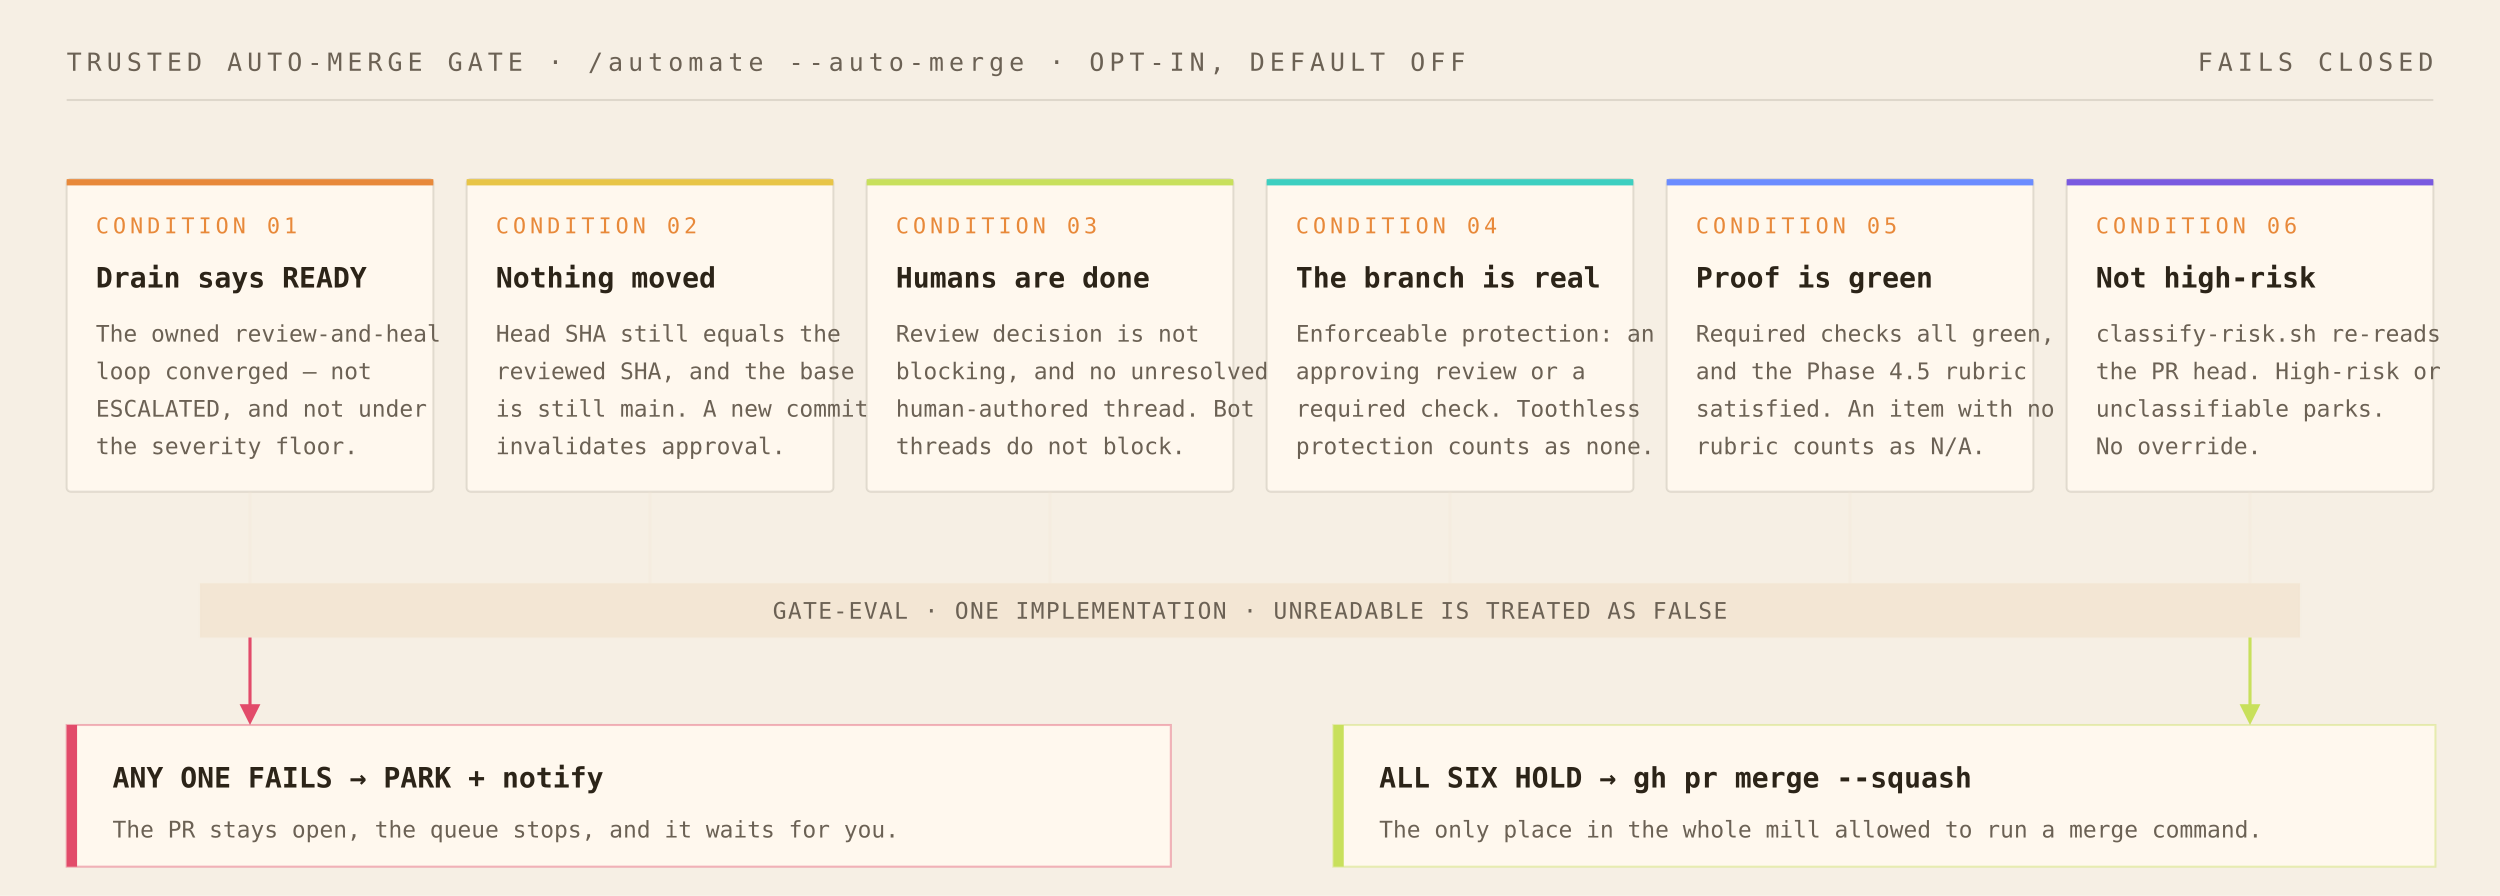
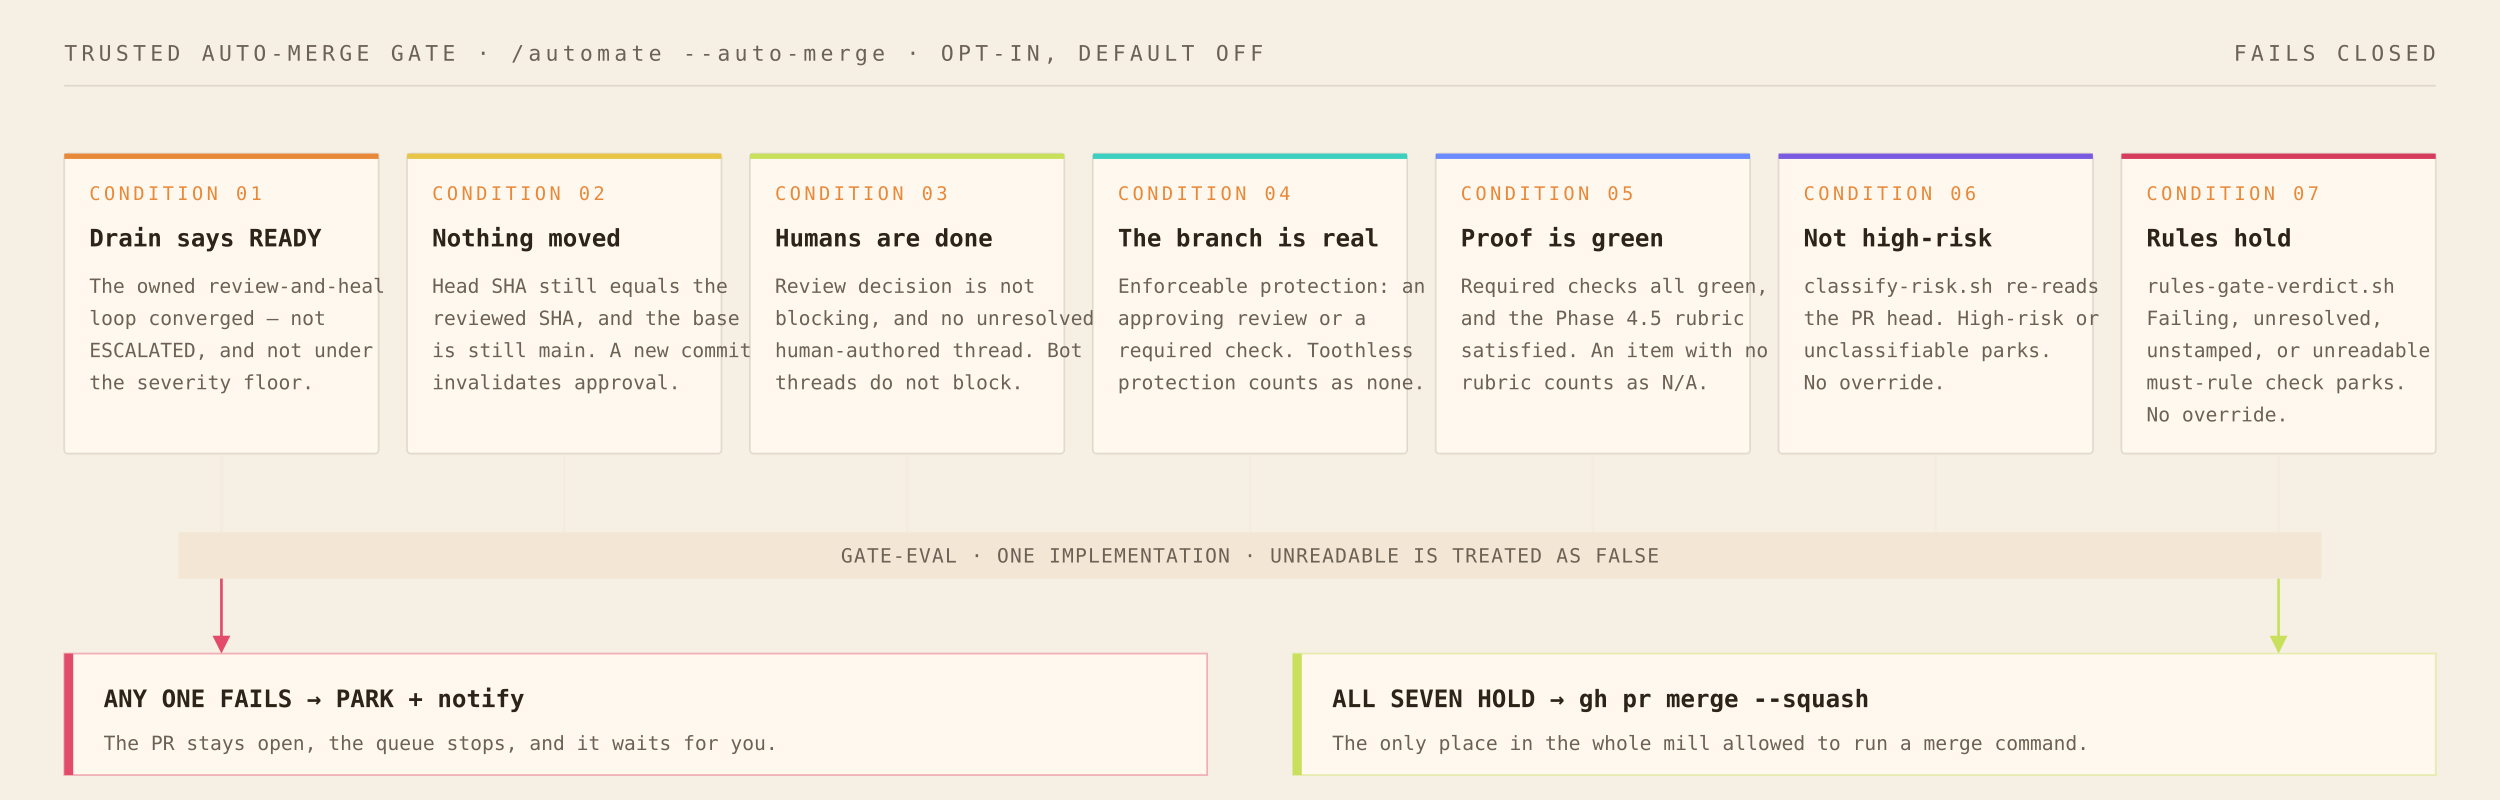
- <svg xmlns="http://www.w3.org/2000/svg" viewBox="0 0 1200 430" width="1200" height="430" role="img" aria-labelledby="mgT mgD" font-family="'Azeret Mono',ui-monospace,Menlo,monospace">
+ <svg xmlns="http://www.w3.org/2000/svg" viewBox="0 0 1400 448" width="1400" height="448" role="img" aria-labelledby="mgT mgD" font-family="'Azeret Mono',ui-monospace,Menlo,monospace">
  <style>
    .hd{font-size:12px;letter-spacing:.20em;fill:#6B6154}
    .n{font-size:10.5px;letter-spacing:.18em;fill:#E8893A}
    .t{font-size:13.5px;font-weight:600;fill:#2C2418}
    .s{font-size:11px;fill:#6B6154}
    .box{fill:#FFF8EE;stroke:rgba(44,36,24,.12)}
    .m{font-size:11px;letter-spacing:.06em}
  </style>
-   <rect id="bg" x="0" y="0" width="1200" height="430" fill="#F6EFE4" />
-   <text class="hd" x="32" y="34">TRUSTED AUTO-MERGE GATE · /automate --auto-merge · OPT-IN, DEFAULT OFF</text>
-   <text class="hd" x="1168" y="34" text-anchor="end" fill="#E24B6A">FAILS CLOSED</text>
-   <line x1="32" y1="48" x2="1168" y2="48" stroke="rgba(44,36,24,.12)" />
+   <rect id="bg" x="0" y="0" width="1400" height="448" fill="#F6EFE4" />
+   <text class="hd" x="36" y="34">TRUSTED AUTO-MERGE GATE · /automate --auto-merge · OPT-IN, DEFAULT OFF</text>
+   <text class="hd" x="1364" y="34" text-anchor="end" fill="#E24B6A">FAILS CLOSED</text>
+   <line x1="36" y1="48" x2="1364" y2="48" stroke="rgba(44,36,24,.12)" />
  <g>
-     <rect class="box" x="32" y="86" width="176" height="150" rx="2" />
-     <rect x="32" y="86" width="176" height="3" fill="#E8893A" />
-     <text class="n" x="46" y="112">CONDITION 01</text>
-     <text class="t" x="46" y="138">Drain says READY</text>
-     <text class="s" x="46" y="164">The owned review-and-heal</text>
-     <text class="s" x="46" y="182">loop converged — not</text>
-     <text class="s" x="46" y="200">ESCALATED, and not under</text>
-     <text class="s" x="46" y="218">the severity floor.</text>
+     <rect class="box" x="36" y="86" width="176" height="168" rx="2" />
+     <rect x="36" y="86" width="176" height="3" fill="#E8893A" />
+     <text class="n" x="50" y="112">CONDITION 01</text>
+     <text class="t" x="50" y="138">Drain says READY</text>
+     <text class="s" x="50" y="164">The owned review-and-heal</text>
+     <text class="s" x="50" y="182">loop converged — not</text>
+     <text class="s" x="50" y="200">ESCALATED, and not under</text>
+     <text class="s" x="50" y="218">the severity floor.</text>
  </g>
  <g>
-     <rect class="box" x="224" y="86" width="176" height="150" rx="2" />
-     <rect x="224" y="86" width="176" height="3" fill="#E8C547" />
-     <text class="n" x="238" y="112" fill="#E8C547">CONDITION 02</text>
-     <text class="t" x="238" y="138">Nothing moved</text>
-     <text class="s" x="238" y="164">Head SHA still equals the</text>
-     <text class="s" x="238" y="182">reviewed SHA, and the base</text>
-     <text class="s" x="238" y="200">is still main. A new commit</text>
-     <text class="s" x="238" y="218">invalidates approval.</text>
+     <rect class="box" x="228" y="86" width="176" height="168" rx="2" />
+     <rect x="228" y="86" width="176" height="3" fill="#E8C547" />
+     <text class="n" x="242" y="112" fill="#E8C547">CONDITION 02</text>
+     <text class="t" x="242" y="138">Nothing moved</text>
+     <text class="s" x="242" y="164">Head SHA still equals the</text>
+     <text class="s" x="242" y="182">reviewed SHA, and the base</text>
+     <text class="s" x="242" y="200">is still main. A new commit</text>
+     <text class="s" x="242" y="218">invalidates approval.</text>
  </g>
  <g>
-     <rect class="box" x="416" y="86" width="176" height="150" rx="2" />
-     <rect x="416" y="86" width="176" height="3" fill="#C8E05C" />
-     <text class="n" x="430" y="112" fill="#C8E05C">CONDITION 03</text>
-     <text class="t" x="430" y="138">Humans are done</text>
-     <text class="s" x="430" y="164">Review decision is not</text>
-     <text class="s" x="430" y="182">blocking, and no unresolved</text>
-     <text class="s" x="430" y="200">human-authored thread. Bot</text>
-     <text class="s" x="430" y="218">threads do not block.</text>
+     <rect class="box" x="420" y="86" width="176" height="168" rx="2" />
+     <rect x="420" y="86" width="176" height="3" fill="#C8E05C" />
+     <text class="n" x="434" y="112" fill="#C8E05C">CONDITION 03</text>
+     <text class="t" x="434" y="138">Humans are done</text>
+     <text class="s" x="434" y="164">Review decision is not</text>
+     <text class="s" x="434" y="182">blocking, and no unresolved</text>
+     <text class="s" x="434" y="200">human-authored thread. Bot</text>
+     <text class="s" x="434" y="218">threads do not block.</text>
  </g>
  <g>
-     <rect class="box" x="608" y="86" width="176" height="150" rx="2" />
-     <rect x="608" y="86" width="176" height="3" fill="#3DCFC0" />
-     <text class="n" x="622" y="112" fill="#3DCFC0">CONDITION 04</text>
-     <text class="t" x="622" y="138">The branch is real</text>
-     <text class="s" x="622" y="164">Enforceable protection: an</text>
-     <text class="s" x="622" y="182">approving review or a</text>
-     <text class="s" x="622" y="200">required check. Toothless</text>
-     <text class="s" x="622" y="218">protection counts as none.</text>
+     <rect class="box" x="612" y="86" width="176" height="168" rx="2" />
+     <rect x="612" y="86" width="176" height="3" fill="#3DCFC0" />
+     <text class="n" x="626" y="112" fill="#3DCFC0">CONDITION 04</text>
+     <text class="t" x="626" y="138">The branch is real</text>
+     <text class="s" x="626" y="164">Enforceable protection: an</text>
+     <text class="s" x="626" y="182">approving review or a</text>
+     <text class="s" x="626" y="200">required check. Toothless</text>
+     <text class="s" x="626" y="218">protection counts as none.</text>
  </g>
  <g>
-     <rect class="box" x="800" y="86" width="176" height="150" rx="2" />
-     <rect x="800" y="86" width="176" height="3" fill="#6B8CFF" />
-     <text class="n" x="814" y="112" fill="#6B8CFF">CONDITION 05</text>
-     <text class="t" x="814" y="138">Proof is green</text>
-     <text class="s" x="814" y="164">Required checks all green,</text>
-     <text class="s" x="814" y="182">and the Phase 4.5 rubric</text>
-     <text class="s" x="814" y="200">satisfied. An item with no</text>
-     <text class="s" x="814" y="218">rubric counts as N/A.</text>
+     <rect class="box" x="804" y="86" width="176" height="168" rx="2" />
+     <rect x="804" y="86" width="176" height="3" fill="#6B8CFF" />
+     <text class="n" x="818" y="112" fill="#6B8CFF">CONDITION 05</text>
+     <text class="t" x="818" y="138">Proof is green</text>
+     <text class="s" x="818" y="164">Required checks all green,</text>
+     <text class="s" x="818" y="182">and the Phase 4.5 rubric</text>
+     <text class="s" x="818" y="200">satisfied. An item with no</text>
+     <text class="s" x="818" y="218">rubric counts as N/A.</text>
  </g>
  <g>
-     <rect class="box" x="992" y="86" width="176" height="150" rx="2" />
-     <rect x="992" y="86" width="176" height="3" fill="#7A5AE0" />
-     <text class="n" x="1006" y="112" fill="#7A5AE0">CONDITION 06</text>
-     <text class="t" x="1006" y="138">Not high-risk</text>
-     <text class="s" x="1006" y="164">classify-risk.sh re-reads</text>
-     <text class="s" x="1006" y="182">the PR head. High-risk or</text>
-     <text class="s" x="1006" y="200">unclassifiable parks.</text>
-     <text class="s" x="1006" y="218">No override.</text>
+     <rect class="box" x="996" y="86" width="176" height="168" rx="2" />
+     <rect x="996" y="86" width="176" height="3" fill="#7A5AE0" />
+     <text class="n" x="1010" y="112" fill="#7A5AE0">CONDITION 06</text>
+     <text class="t" x="1010" y="138">Not high-risk</text>
+     <text class="s" x="1010" y="164">classify-risk.sh re-reads</text>
+     <text class="s" x="1010" y="182">the PR head. High-risk or</text>
+     <text class="s" x="1010" y="200">unclassifiable parks.</text>
+     <text class="s" x="1010" y="218">No override.</text>
+   </g>
+   <g>
+     <rect class="box" x="1188" y="86" width="176" height="168" rx="2" />
+     <rect x="1188" y="86" width="176" height="3" fill="#D63D5C" />
+     <text class="n" x="1202" y="112" fill="#D63D5C">CONDITION 07</text>
+     <text class="t" x="1202" y="138">Rules hold</text>
+     <text class="s" x="1202" y="164">rules-gate-verdict.sh</text>
+     <text class="s" x="1202" y="182">Failing, unresolved,</text>
+     <text class="s" x="1202" y="200">unstamped, or unreadable</text>
+     <text class="s" x="1202" y="218">must-rule check parks.</text>
+     <text class="s" x="1202" y="236">No override.</text>
  </g>
  <g stroke="rgba(240,230,212,.28)" stroke-width="1.5" fill="none">
-     <path d="M120 236 V 280" />
-     <path d="M312 236 V 280" />
-     <path d="M504 236 V 280" />
-     <path d="M696 236 V 280" />
-     <path d="M888 236 V 280" />
-     <path d="M1080 236 V 280" />
+     <path d="M124 254 V 298" />
+     <path d="M316 254 V 298" />
+     <path d="M508 254 V 298" />
+     <path d="M700 254 V 298" />
+     <path d="M892 254 V 298" />
+     <path d="M1084 254 V 298" />
+     <path d="M1276 254 V 298" />
  </g>
-   <rect x="96" y="280" width="1008" height="26" fill="#F3E6D4" stroke="rgba(240,230,212,.14)" />
-   <text class="m" x="600" y="297" text-anchor="middle" fill="#6B6154" letter-spacing=".16em">GATE-EVAL · ONE IMPLEMENTATION · UNREADABLE IS TREATED AS FALSE</text>
-   <path d="M120 306 V 340" stroke="#E24B6A" stroke-width="1.5" fill="none" />
-   <path d="M120 348 l -5 -10 h10 z" fill="#E24B6A" />
-   <path d="M1080 306 V 340" stroke="#C8E05C" stroke-width="1.5" fill="none" />
-   <path d="M1080 348 l -5 -10 h10 z" fill="#C8E05C" />
-   <rect x="32" y="348" width="530" height="68" fill="#FFF8EE" stroke="rgba(226,75,106,.4)" />
-   <rect x="32" y="348" width="5" height="68" fill="#E24B6A" />
-   <text class="t" x="54" y="378" fill="#E24B6A">ANY ONE FAILS → PARK + notify</text>
-   <text class="s" x="54" y="402">The PR stays open, the queue stops, and it waits for you.</text>
-   <rect x="640" y="348" width="529" height="68" fill="#FFF8EE" stroke="rgba(200,224,92,.4)" />
-   <rect x="640" y="348" width="5" height="68" fill="#C8E05C" />
-   <text class="t" x="662" y="378" fill="#C8E05C">ALL SIX HOLD → gh pr merge --squash</text>
-   <text class="s" x="662" y="402">The only place in the whole mill allowed to run a merge command.</text>
+   <rect x="100" y="298" width="1200" height="26" fill="#F3E6D4" stroke="rgba(240,230,212,.14)" />
+   <text class="m" x="700" y="315" text-anchor="middle" fill="#6B6154" letter-spacing=".16em">GATE-EVAL · ONE IMPLEMENTATION · UNREADABLE IS TREATED AS FALSE</text>
+   <path d="M124 324 V 358" stroke="#E24B6A" stroke-width="1.5" fill="none" />
+   <path d="M124 366 l -5 -10 h10 z" fill="#E24B6A" />
+   <path d="M1276 324 V 358" stroke="#C8E05C" stroke-width="1.5" fill="none" />
+   <path d="M1276 366 l -5 -10 h10 z" fill="#C8E05C" />
+   <rect x="36" y="366" width="640" height="68" fill="#FFF8EE" stroke="rgba(226,75,106,.4)" />
+   <rect x="36" y="366" width="5" height="68" fill="#E24B6A" />
+   <text class="t" x="58" y="396" fill="#E24B6A">ANY ONE FAILS → PARK + notify</text>
+   <text class="s" x="58" y="420">The PR stays open, the queue stops, and it waits for you.</text>
+   <rect x="724" y="366" width="640" height="68" fill="#FFF8EE" stroke="rgba(200,224,92,.4)" />
+   <rect x="724" y="366" width="5" height="68" fill="#C8E05C" />
+   <text class="t" x="746" y="396" fill="#C8E05C">ALL SEVEN HOLD → gh pr merge --squash</text>
+   <text class="s" x="746" y="420">The only place in the whole mill allowed to run a merge command.</text>
</svg>
